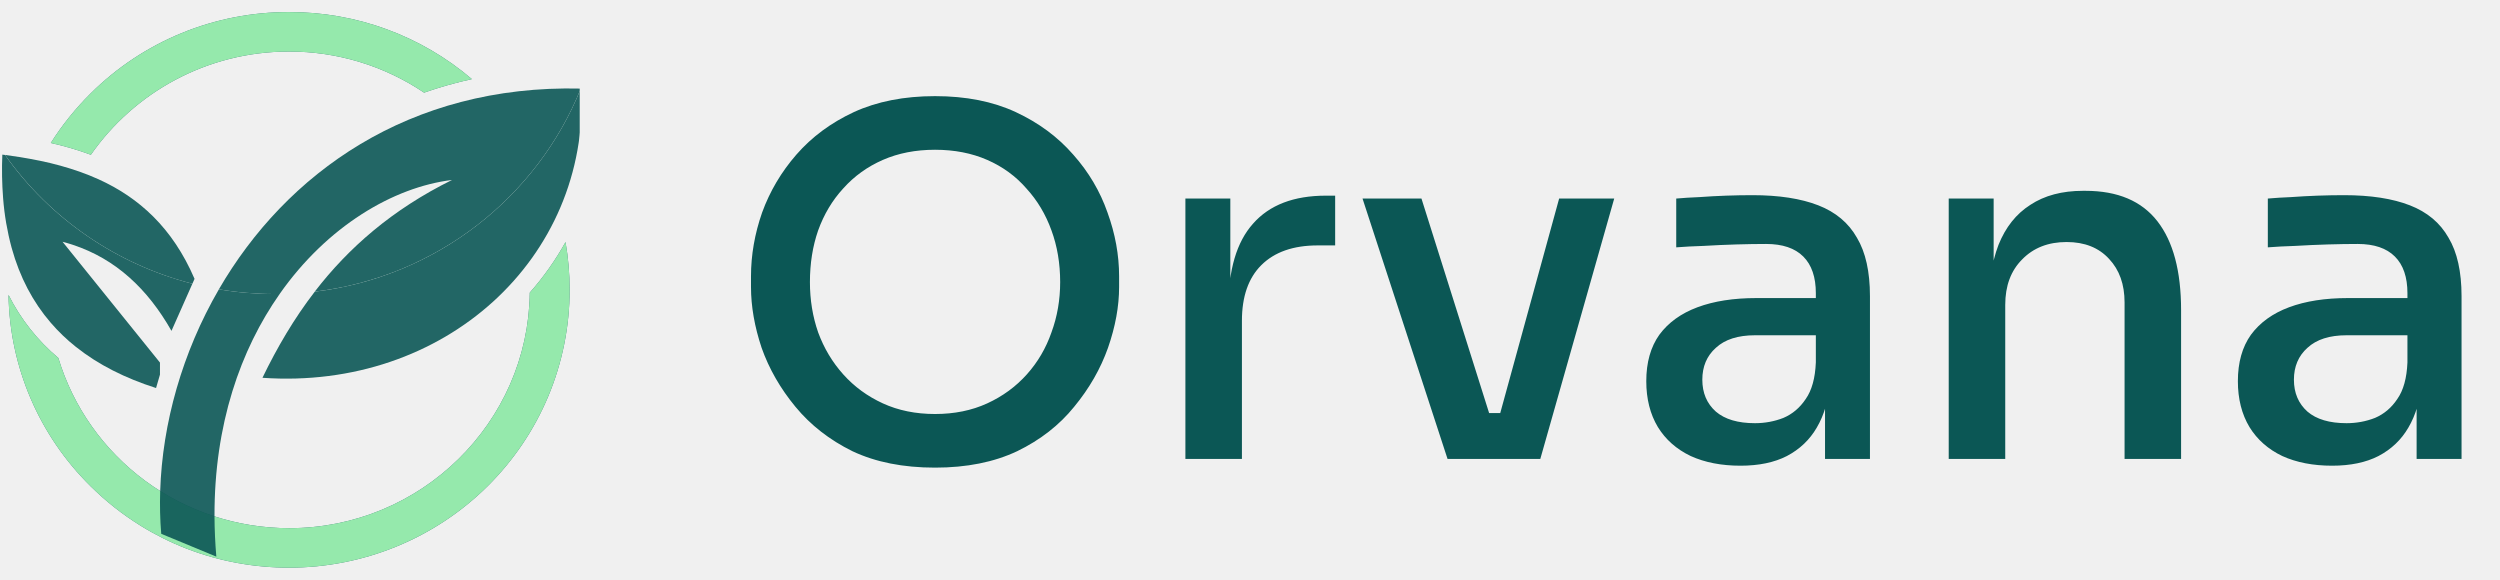
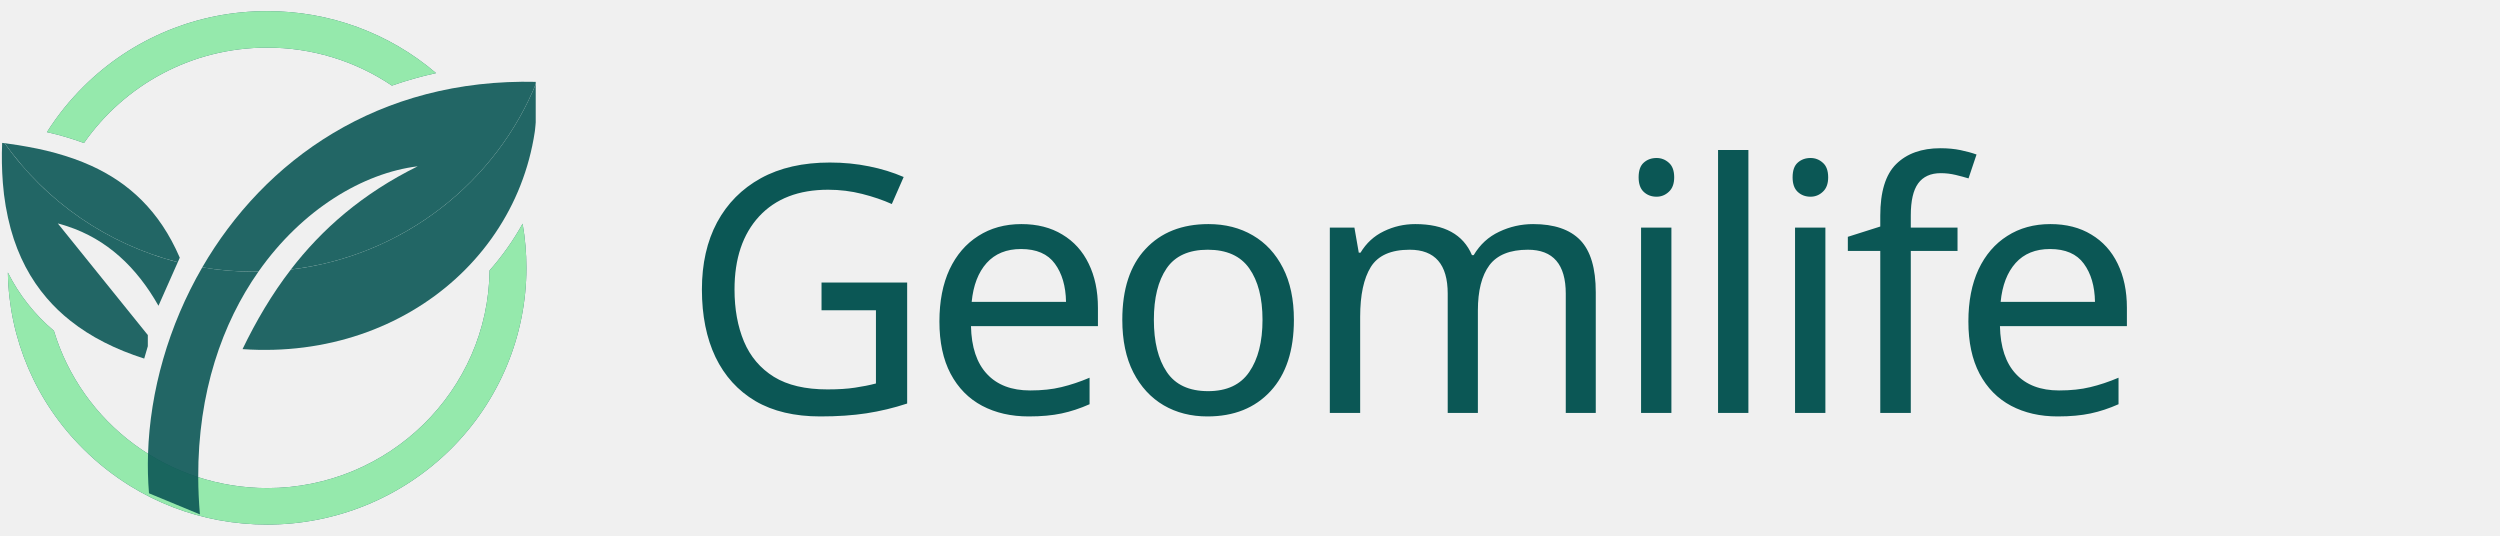
- <svg xmlns="http://www.w3.org/2000/svg" width="207" height="48" viewBox="0 0 207 48" fill="none">
+ <svg xmlns="http://www.w3.org/2000/svg" width="224" height="48" viewBox="0 0 224 48" fill="none">
+   <style>
+ @font-face {
+     font-family: "Montserrat";
+     src: url("../../fonts/Montserrat-VariableFont_wght.ttf") format("truetype");
+ }
+ </style>
  <g clip-path="url(#clip0_12003_151)">
    <path opacity="0.9" d="M23.935 1C20.883 0.992 17.859 1.583 15.039 2.74C12.219 3.896 9.659 5.595 7.506 7.737C6.253 8.976 5.146 10.352 4.206 11.838C5.333 12.089 6.441 12.415 7.523 12.814C11.122 7.654 17.136 4.267 23.935 4.267C27.923 4.262 31.819 5.448 35.115 7.67C36.41 7.217 37.731 6.843 39.071 6.549C34.865 2.955 29.491 0.984 23.935 1ZM46.827 20.043C45.995 21.54 45.002 22.944 43.866 24.231C43.74 35.006 34.848 43.733 23.935 43.733C19.644 43.728 15.468 42.354 12.027 39.816C8.586 37.277 6.062 33.709 4.83 29.64C3.11 28.195 1.706 26.418 0.704 24.417C0.796 30.376 3.237 36.064 7.506 40.266C8.758 41.507 10.148 42.603 11.649 43.533C14.085 45.043 16.786 46.086 19.612 46.607C21.037 46.871 22.485 47.003 23.935 47.003C26.986 47.003 30.008 46.408 32.827 45.252C35.645 44.096 38.207 42.401 40.364 40.265C42.522 38.129 44.233 35.593 45.4 32.803C46.568 30.012 47.168 27.02 47.168 24C47.169 22.674 47.054 21.35 46.827 20.043Z" fill="#0B5755" />
    <path opacity="0.9" d="M23.935 1C20.883 0.992 17.859 1.583 15.039 2.74C12.219 3.896 9.659 5.595 7.506 7.737C6.253 8.976 5.146 10.352 4.206 11.838C5.333 12.089 6.441 12.415 7.523 12.814C11.122 7.654 17.136 4.267 23.935 4.267C27.923 4.262 31.819 5.448 35.115 7.67C36.41 7.217 37.731 6.843 39.071 6.549C34.865 2.955 29.491 0.984 23.935 1ZM46.827 20.043C45.995 21.54 45.002 22.944 43.866 24.231C43.74 35.006 34.848 43.733 23.935 43.733C19.644 43.728 15.468 42.354 12.027 39.816C8.586 37.277 6.062 33.709 4.83 29.64C3.11 28.195 1.706 26.418 0.704 24.417C0.796 30.376 3.237 36.064 7.506 40.266C8.758 41.507 10.148 42.603 11.649 43.533C14.085 45.043 16.786 46.086 19.612 46.607C21.037 46.871 22.485 47.003 23.935 47.003C26.986 47.003 30.008 46.408 32.827 45.252C35.645 44.096 38.207 42.401 40.364 40.265C42.522 38.129 44.233 35.593 45.4 32.803C46.568 30.012 47.168 27.02 47.168 24C47.169 22.674 47.054 21.35 46.827 20.043Z" fill="#A2F7B4" />
    <path opacity="0.9" d="M17.761 42.765C17.765 43.844 17.816 44.952 17.912 46.09L13.35 44.199C13.253 43.021 13.225 41.84 13.264 40.659C13.442 35.055 15.092 29.182 18.124 23.956C19.654 24.216 21.204 24.346 22.756 24.345C22.889 24.345 23.021 24.345 23.153 24.345C19.921 28.946 17.732 35.14 17.761 42.765Z" fill="#0B5755" />
    <path opacity="0.9" d="M21.731 31.282C22.941 28.779 24.345 26.379 26.063 24.149C36.111 22.945 44.474 16.329 48.09 7.336H48.145C48.782 21.41 36.794 32.332 21.731 31.282Z" fill="#0B5755" />
    <path opacity="0.9" d="M5.447 20.091C5.359 20.066 5.27 20.042 5.181 20.021L5.914 20.931L13.245 30.021V31.019C13.131 31.387 13.023 31.757 12.921 32.129C10.374 31.316 8.14 30.201 6.281 28.718C5.52 28.115 4.819 27.441 4.188 26.706C2.733 25.012 1.64 22.968 0.964 20.519C0.598 19.167 0.361 17.785 0.256 16.389C0.164 15.196 0.143 13.998 0.193 12.803L0.416 12.832C4.14 18.1 9.642 21.88 15.93 23.492L14.199 27.396C12.227 23.916 9.577 21.442 6.042 20.275C5.976 20.253 5.909 20.231 5.842 20.21L5.815 20.202C5.75 20.181 5.683 20.162 5.616 20.142C5.55 20.122 5.503 20.108 5.447 20.091Z" fill="#0B5755" />
    <path opacity="0.9" d="M16.108 23.09L15.93 23.492C9.642 21.878 4.142 18.096 0.418 12.827C0.833 12.882 1.245 12.942 1.653 13.008C2.225 13.101 2.789 13.205 3.346 13.319C4.458 13.548 5.552 13.851 6.622 14.226C7.148 14.413 7.662 14.62 8.165 14.847C11.496 16.359 14.285 18.85 16.108 23.09Z" fill="#0B5755" />
    <path opacity="0.9" d="M48.088 7.335C44.472 16.329 36.109 22.945 26.061 24.147C28.849 20.528 32.465 17.352 37.429 14.9C32.557 15.497 27.084 18.741 23.152 24.344C23.02 24.344 22.888 24.344 22.755 24.344C21.203 24.345 19.653 24.215 18.123 23.955C23.671 14.394 33.843 6.991 48.088 7.335Z" fill="#0B5755" />
  </g>
-   <path d="M77.422 38.72C74.782 38.72 72.502 38.267 70.582 37.36C68.688 36.427 67.115 35.2 65.862 33.68C64.608 32.16 63.675 30.533 63.062 28.8C62.475 27.04 62.182 25.36 62.182 23.76V22.88C62.182 21.12 62.488 19.36 63.102 17.6C63.742 15.84 64.688 14.24 65.942 12.8C67.222 11.333 68.808 10.16 70.702 9.28C72.622 8.4 74.862 7.96 77.422 7.96C79.982 7.96 82.208 8.4 84.102 9.28C85.995 10.16 87.582 11.333 88.862 12.8C90.142 14.24 91.088 15.84 91.702 17.6C92.342 19.36 92.662 21.12 92.662 22.88V23.76C92.662 25.36 92.355 27.04 91.742 28.8C91.128 30.533 90.195 32.16 88.942 33.68C87.715 35.2 86.142 36.427 84.222 37.36C82.302 38.267 80.035 38.72 77.422 38.72ZM77.422 34.28C79.022 34.28 80.462 33.987 81.742 33.4C83.022 32.813 84.115 32.013 85.022 31C85.928 29.987 86.608 28.827 87.062 27.52C87.542 26.213 87.782 24.827 87.782 23.36C87.782 21.813 87.542 20.387 87.062 19.08C86.582 17.747 85.888 16.587 84.982 15.6C84.102 14.587 83.022 13.8 81.742 13.24C80.462 12.68 79.022 12.4 77.422 12.4C75.822 12.4 74.382 12.68 73.102 13.24C71.822 13.8 70.728 14.587 69.822 15.6C68.915 16.587 68.222 17.747 67.742 19.08C67.288 20.387 67.062 21.813 67.062 23.36C67.062 24.827 67.288 26.213 67.742 27.52C68.222 28.827 68.915 29.987 69.822 31C70.728 32.013 71.822 32.813 73.102 33.4C74.382 33.987 75.822 34.28 77.422 34.28ZM98.151 38V16.44H101.871V25.44H101.711C101.711 22.347 102.391 20.04 103.751 18.52C105.111 16.973 107.124 16.2 109.791 16.2H110.551V20.32H109.111C107.084 20.32 105.524 20.867 104.431 21.96C103.364 23.027 102.831 24.56 102.831 26.56V38H98.151ZM119.857 38L112.817 16.44H117.697L124.497 38H119.857ZM121.177 38V34.2H126.417V38H121.177ZM123.177 38L129.097 16.44H133.657L127.537 38H123.177ZM151.112 38V31.56H150.352V24.28C150.352 22.947 150.005 21.933 149.312 21.24C148.619 20.547 147.592 20.2 146.232 20.2C145.485 20.2 144.659 20.213 143.752 20.24C142.845 20.267 141.952 20.307 141.072 20.36C140.219 20.387 139.459 20.427 138.792 20.48V16.44C139.379 16.387 140.019 16.347 140.712 16.32C141.432 16.267 142.165 16.227 142.912 16.2C143.685 16.173 144.419 16.16 145.112 16.16C147.299 16.16 149.112 16.44 150.552 17C151.992 17.56 153.059 18.453 153.752 19.68C154.472 20.88 154.832 22.493 154.832 24.52V38H151.112ZM144.112 38.56C142.539 38.56 141.165 38.293 139.992 37.76C138.819 37.2 137.912 36.4 137.272 35.36C136.632 34.293 136.312 33.027 136.312 31.56C136.312 30.013 136.672 28.733 137.392 27.72C138.139 26.707 139.192 25.947 140.552 25.44C141.912 24.933 143.539 24.68 145.432 24.68H150.832V27.76H145.312C143.899 27.76 142.819 28.107 142.072 28.8C141.325 29.467 140.952 30.347 140.952 31.44C140.952 32.533 141.325 33.413 142.072 34.08C142.819 34.72 143.899 35.04 145.312 35.04C146.139 35.04 146.925 34.893 147.672 34.6C148.419 34.28 149.032 33.76 149.512 33.04C150.019 32.32 150.299 31.307 150.352 30L151.552 31.56C151.419 33.08 151.045 34.36 150.432 35.4C149.845 36.413 149.019 37.2 147.952 37.76C146.912 38.293 145.632 38.56 144.112 38.56ZM161.354 38V16.44H165.074V25.68H164.634C164.634 23.547 164.914 21.747 165.474 20.28C166.061 18.813 166.941 17.707 168.114 16.96C169.287 16.187 170.741 15.8 172.474 15.8H172.674C175.341 15.8 177.327 16.64 178.634 18.32C179.941 20 180.594 22.453 180.594 25.68V38H175.914V25.04C175.914 23.547 175.487 22.347 174.634 21.44C173.781 20.507 172.607 20.04 171.114 20.04C169.594 20.04 168.367 20.52 167.434 21.48C166.501 22.413 166.034 23.667 166.034 25.24V38H161.354ZM200.096 38V31.56H199.336V24.28C199.336 22.947 198.99 21.933 198.296 21.24C197.603 20.547 196.576 20.2 195.216 20.2C194.47 20.2 193.643 20.213 192.736 20.24C191.83 20.267 190.936 20.307 190.056 20.36C189.203 20.387 188.443 20.427 187.776 20.48V16.44C188.363 16.387 189.003 16.347 189.696 16.32C190.416 16.267 191.15 16.227 191.896 16.2C192.67 16.173 193.403 16.16 194.096 16.16C196.283 16.16 198.096 16.44 199.536 17C200.976 17.56 202.043 18.453 202.736 19.68C203.456 20.88 203.816 22.493 203.816 24.52V38H200.096ZM193.096 38.56C191.523 38.56 190.15 38.293 188.976 37.76C187.803 37.2 186.896 36.4 186.256 35.36C185.616 34.293 185.296 33.027 185.296 31.56C185.296 30.013 185.656 28.733 186.376 27.72C187.123 26.707 188.176 25.947 189.536 25.44C190.896 24.933 192.523 24.68 194.416 24.68H199.816V27.76H194.296C192.883 27.76 191.803 28.107 191.056 28.8C190.31 29.467 189.936 30.347 189.936 31.44C189.936 32.533 190.31 33.413 191.056 34.08C191.803 34.72 192.883 35.04 194.296 35.04C195.123 35.04 195.91 34.893 196.656 34.6C197.403 34.28 198.016 33.76 198.496 33.04C199.003 32.32 199.283 31.307 199.336 30L200.536 31.56C200.403 33.08 200.03 34.36 199.416 35.4C198.83 36.413 198.003 37.2 196.936 37.76C195.896 38.293 194.616 38.56 193.096 38.56Z" fill="#0B5755" />
+   <g display="none">
+     <path d="M77.422 38.72C74.782 38.72 72.502 38.267 70.582 37.36C68.688 36.427 67.115 35.2 65.862 33.68C64.608 32.16 63.675 30.533 63.062 28.8C62.475 27.04 62.182 25.36 62.182 23.76V22.88C62.182 21.12 62.488 19.36 63.102 17.6C63.742 15.84 64.688 14.24 65.942 12.8C67.222 11.333 68.808 10.16 70.702 9.28C72.622 8.4 74.862 7.96 77.422 7.96C79.982 7.96 82.208 8.4 84.102 9.28C85.995 10.16 87.582 11.333 88.862 12.8C90.142 14.24 91.088 15.84 91.702 17.6C92.342 19.36 92.662 21.12 92.662 22.88V23.76C92.662 25.36 92.355 27.04 91.742 28.8C91.128 30.533 90.195 32.16 88.942 33.68C87.715 35.2 86.142 36.427 84.222 37.36C82.302 38.267 80.035 38.72 77.422 38.72ZM77.422 34.28C79.022 34.28 80.462 33.987 81.742 33.4C83.022 32.813 84.115 32.013 85.022 31C85.928 29.987 86.608 28.827 87.062 27.52C87.542 26.213 87.782 24.827 87.782 23.36C87.782 21.813 87.542 20.387 87.062 19.08C86.582 17.747 85.888 16.587 84.982 15.6C84.102 14.587 83.022 13.8 81.742 13.24C80.462 12.68 79.022 12.4 77.422 12.4C75.822 12.4 74.382 12.68 73.102 13.24C71.822 13.8 70.728 14.587 69.822 15.6C68.915 16.587 68.222 17.747 67.742 19.08C67.288 20.387 67.062 21.813 67.062 23.36C67.062 24.827 67.288 26.213 67.742 27.52C68.222 28.827 68.915 29.987 69.822 31C70.728 32.013 71.822 32.813 73.102 33.4C74.382 33.987 75.822 34.28 77.422 34.28ZM98.151 38V16.44H101.871V25.44H101.711C101.711 22.347 102.391 20.04 103.751 18.52C105.111 16.973 107.124 16.2 109.791 16.2H110.551V20.32H109.111C107.084 20.32 105.524 20.867 104.431 21.96C103.364 23.027 102.831 24.56 102.831 26.56V38H98.151ZM119.857 38L112.817 16.44H117.697L124.497 38H119.857ZM121.177 38V34.2H126.417V38H121.177ZM123.177 38L129.097 16.44H133.657L127.537 38H123.177ZM151.112 38V31.56H150.352V24.28C150.352 22.947 150.005 21.933 149.312 21.24C148.619 20.547 147.592 20.2 146.232 20.2C145.485 20.2 144.659 20.213 143.752 20.24C142.845 20.267 141.952 20.307 141.072 20.36C140.219 20.387 139.459 20.427 138.792 20.48V16.44C139.379 16.387 140.019 16.347 140.712 16.32C141.432 16.267 142.165 16.227 142.912 16.2C143.685 16.173 144.419 16.16 145.112 16.16C147.299 16.16 149.112 16.44 150.552 17C151.992 17.56 153.059 18.453 153.752 19.68C154.472 20.88 154.832 22.493 154.832 24.52V38H151.112ZM144.112 38.56C142.539 38.56 141.165 38.293 139.992 37.76C138.819 37.2 137.912 36.4 137.272 35.36C136.632 34.293 136.312 33.027 136.312 31.56C136.312 30.013 136.672 28.733 137.392 27.72C138.139 26.707 139.192 25.947 140.552 25.44C141.912 24.933 143.539 24.68 145.432 24.68H150.832V27.76H145.312C143.899 27.76 142.819 28.107 142.072 28.8C141.325 29.467 140.952 30.347 140.952 31.44C140.952 32.533 141.325 33.413 142.072 34.08C142.819 34.72 143.899 35.04 145.312 35.04C146.139 35.04 146.925 34.893 147.672 34.6C148.419 34.28 149.032 33.76 149.512 33.04C150.019 32.32 150.299 31.307 150.352 30L151.552 31.56C151.419 33.08 151.045 34.36 150.432 35.4C149.845 36.413 149.019 37.2 147.952 37.76C146.912 38.293 145.632 38.56 144.112 38.56ZM161.354 38V16.44H165.074V25.68H164.634C164.634 23.547 164.914 21.747 165.474 20.28C166.061 18.813 166.941 17.707 168.114 16.96C169.287 16.187 170.741 15.8 172.474 15.8H172.674C175.341 15.8 177.327 16.64 178.634 18.32C179.941 20 180.594 22.453 180.594 25.68V38H175.914V25.04C175.914 23.547 175.487 22.347 174.634 21.44C173.781 20.507 172.607 20.04 171.114 20.04C169.594 20.04 168.367 20.52 167.434 21.48C166.501 22.413 166.034 23.667 166.034 25.24V38H161.354ZM200.096 38V31.56H199.336V24.28C199.336 22.947 198.99 21.933 198.296 21.24C197.603 20.547 196.576 20.2 195.216 20.2C194.47 20.2 193.643 20.213 192.736 20.24C191.83 20.267 190.936 20.307 190.056 20.36C189.203 20.387 188.443 20.427 187.776 20.48V16.44C188.363 16.387 189.003 16.347 189.696 16.32C190.416 16.267 191.15 16.227 191.896 16.2C192.67 16.173 193.403 16.16 194.096 16.16C196.283 16.16 198.096 16.44 199.536 17C200.976 17.56 202.043 18.453 202.736 19.68C203.456 20.88 203.816 22.493 203.816 24.52V38H200.096ZM193.096 38.56C191.523 38.56 190.15 38.293 188.976 37.76C187.803 37.2 186.896 36.4 186.256 35.36C185.616 34.293 185.296 33.027 185.296 31.56C185.296 30.013 185.656 28.733 186.376 27.72C187.123 26.707 188.176 25.947 189.536 25.44C190.896 24.933 192.523 24.68 194.416 24.68H199.816V27.76H194.296C192.883 27.76 191.803 28.107 191.056 28.8C190.31 29.467 189.936 30.347 189.936 31.44C189.936 32.533 190.31 33.413 191.056 34.08C191.803 34.72 192.883 35.04 194.296 35.04C195.123 35.04 195.91 34.893 196.656 34.6C197.403 34.28 198.016 33.76 198.496 33.04C199.003 32.32 199.283 31.307 199.336 30L200.536 31.56C200.403 33.08 200.03 34.36 199.416 35.4C198.83 36.413 198.003 37.2 196.936 37.76C195.896 38.293 194.616 38.56 193.096 38.56Z" fill="#0B5755" />
+   </g>
+   <text x="61" y="37" fill="#0B5755" font-family="Montserrat, sans-serif" font-size="31" font-weight="500" letter-spacing="-1.1">Geomilife</text>
  <defs>
    <clipPath id="clip0_12003_151">
      <rect width="48" height="48" fill="white" />
    </clipPath>
  </defs>
</svg>
